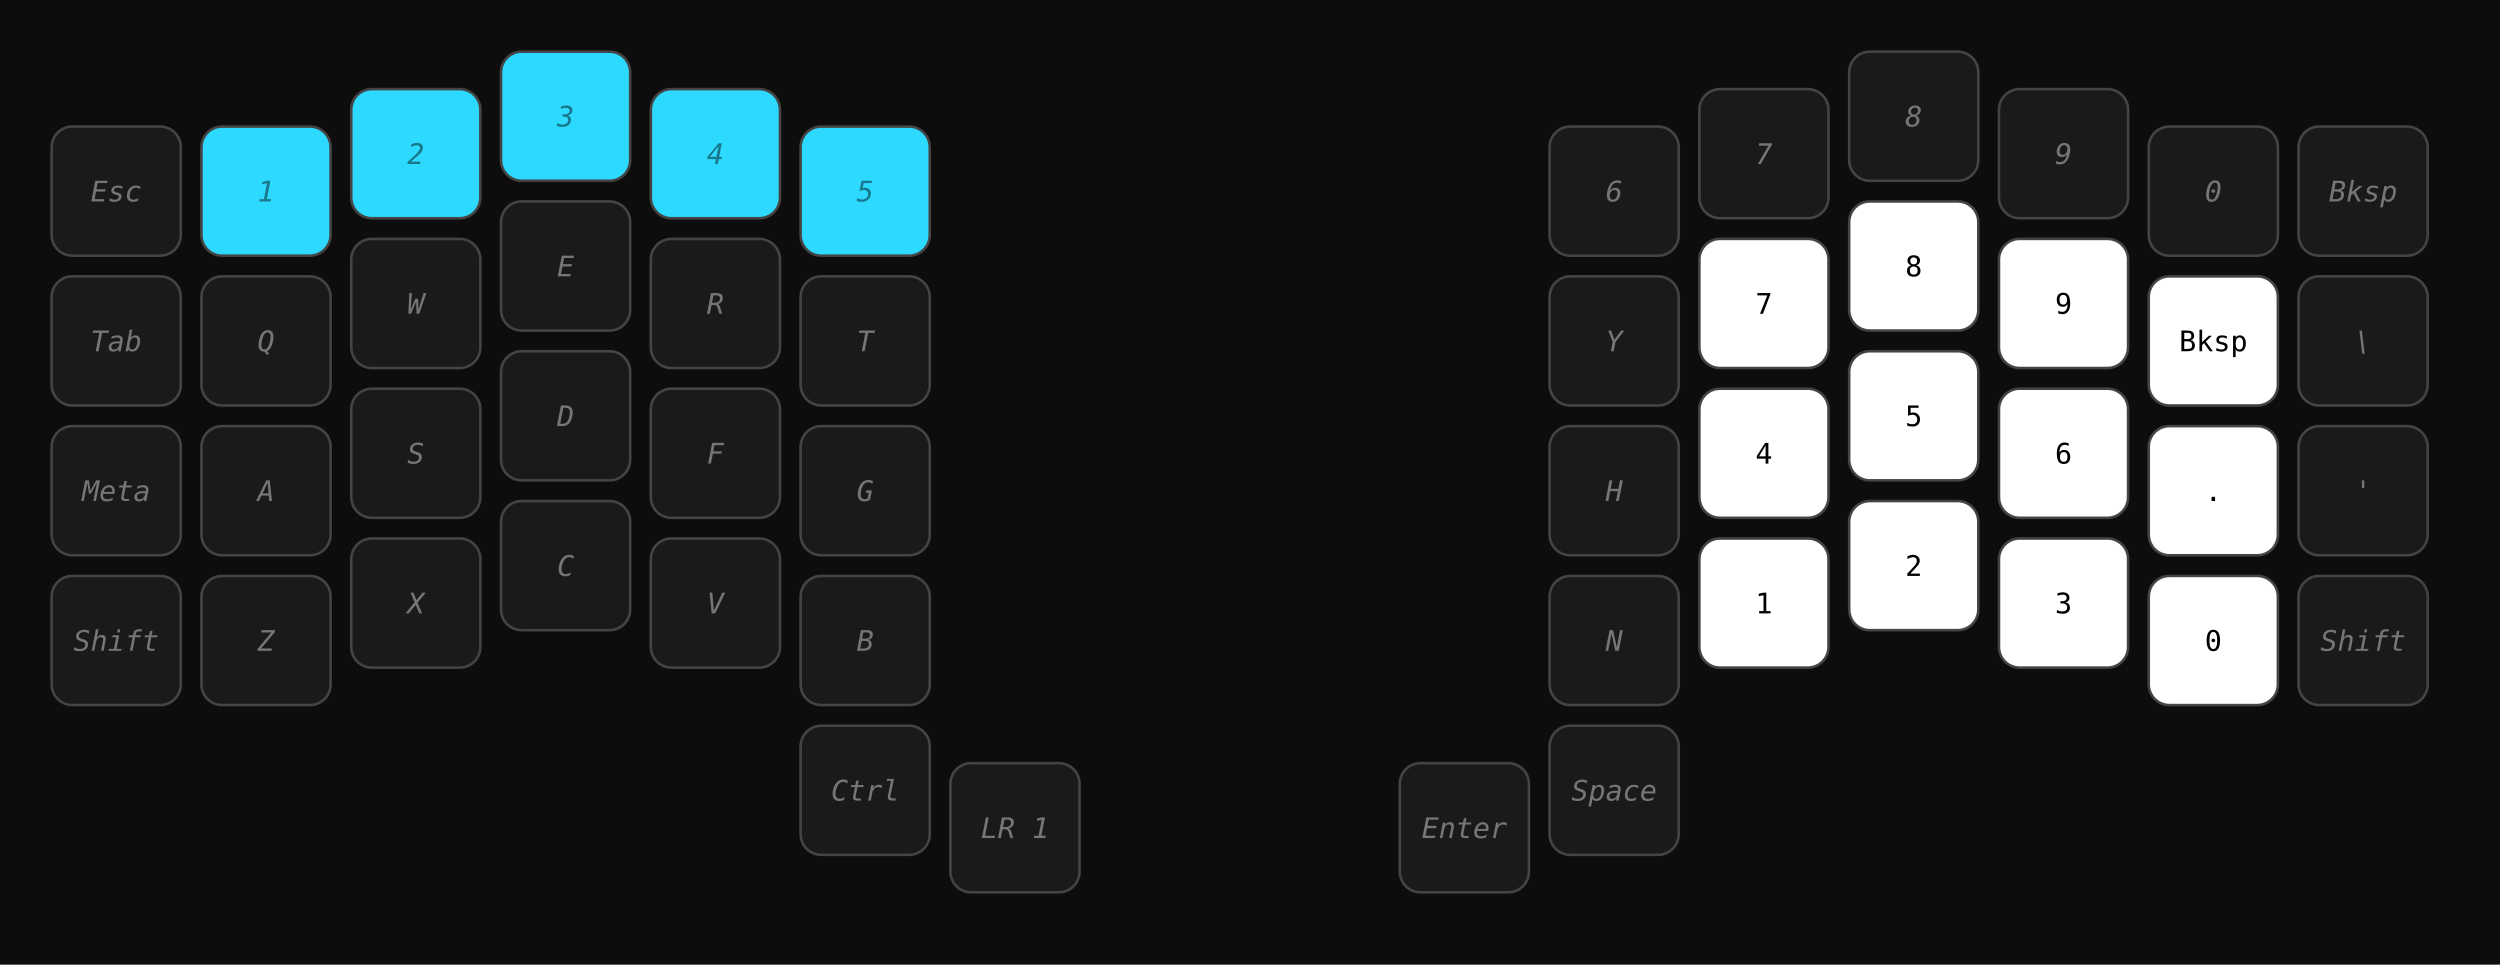
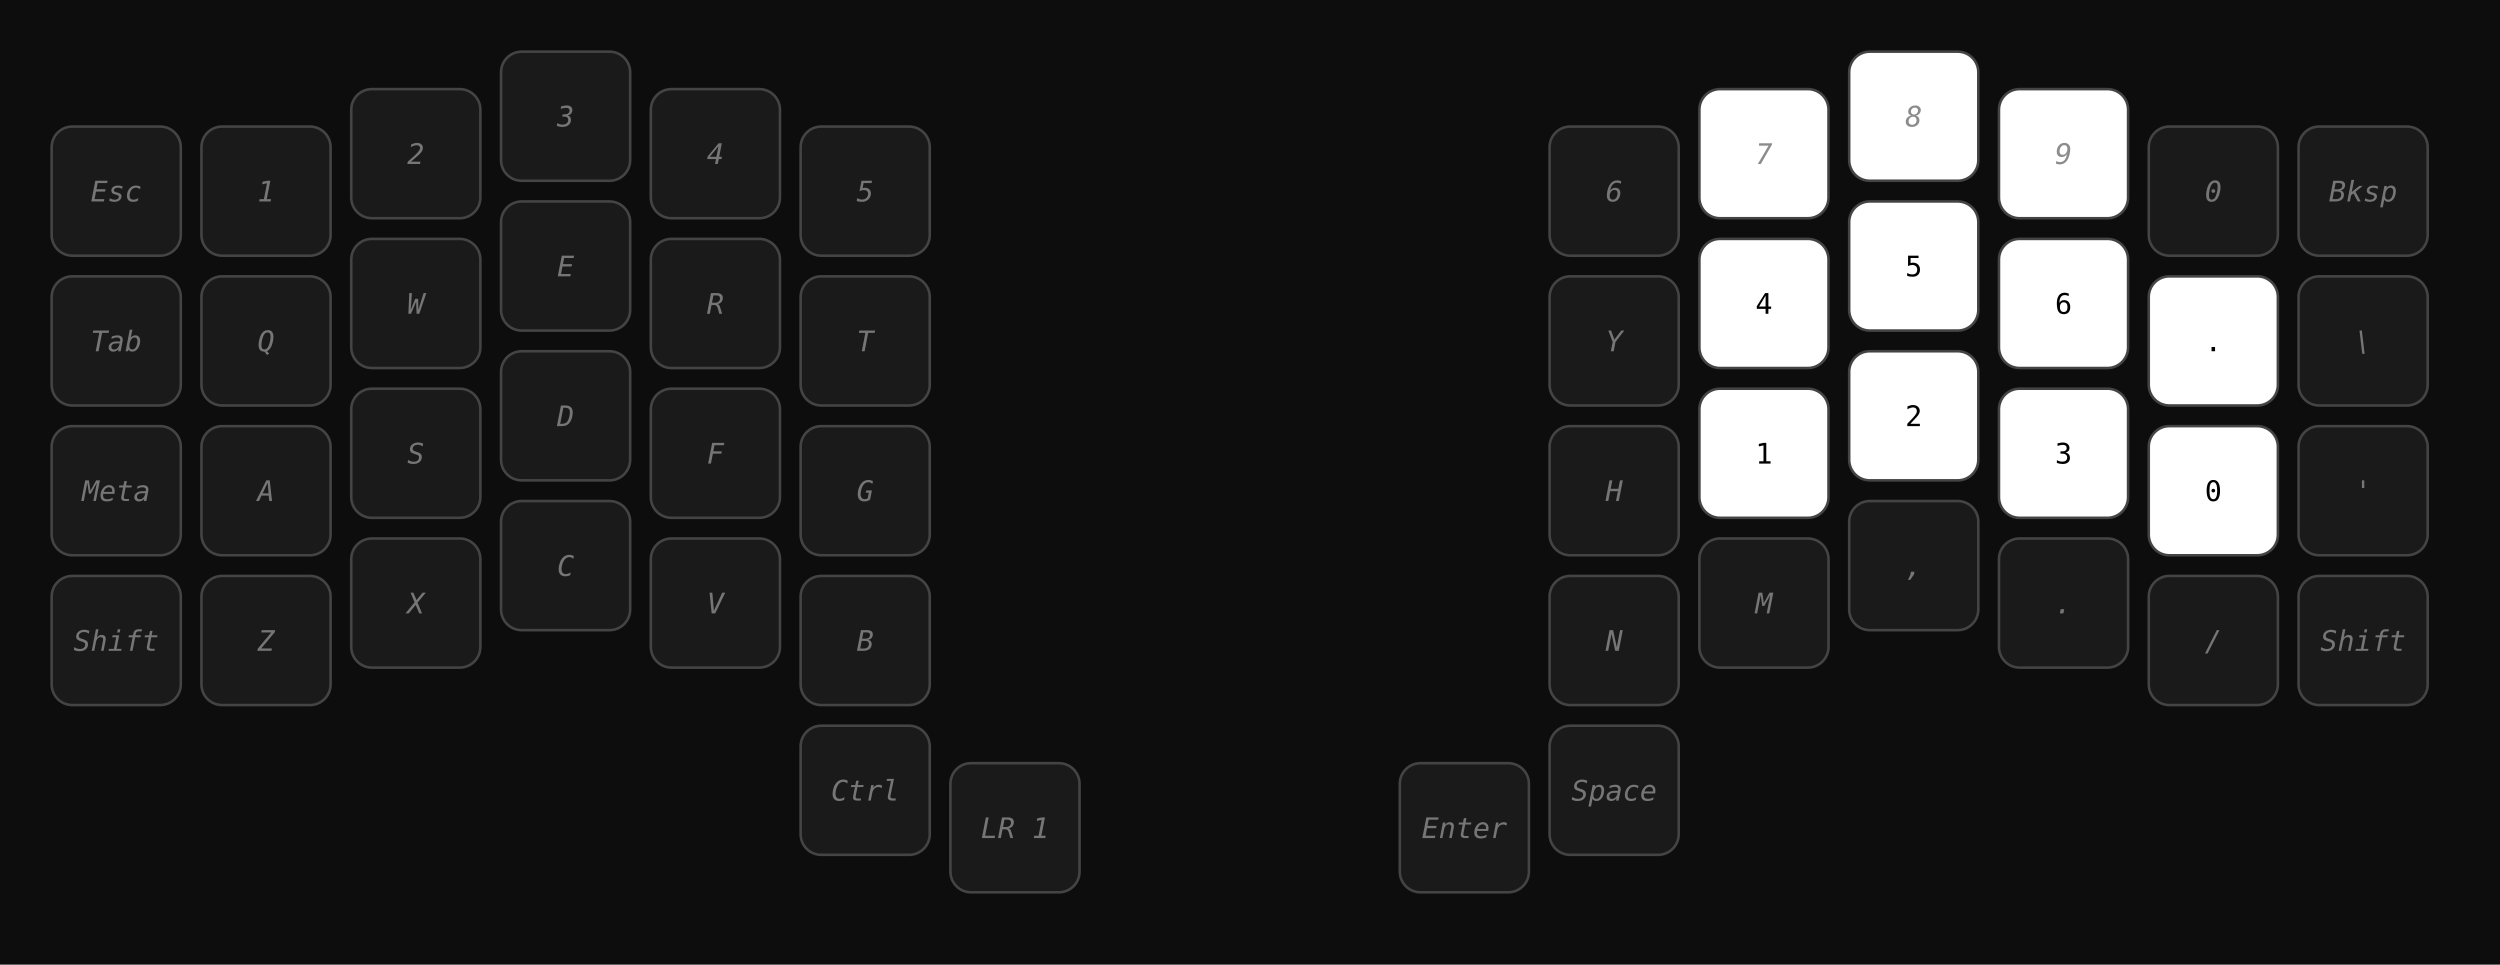
<svg xmlns="http://www.w3.org/2000/svg" width="968" height="373.5" viewBox="0 0 968 373.5" font-family="monospace">
  <rect width="100%" height="100%" fill="#0d0d0d" />
  <rect x="20" y="49.0" width="50" height="50" rx="8" fill="#1a1a1a" stroke="#444" stroke-width="1" />
  <text x="45.0" y="78.0" text-anchor="middle" font-size="11" fill="#e8e8e8" fill-opacity="0.45" font-style="italic">Esc</text>
-   <rect x="78" y="49.0" width="50" height="50" rx="8" fill="#2dd9ff" stroke="#444" stroke-width="1" />
-   <text x="103.0" y="78.0" text-anchor="middle" font-size="11" fill="#000000" fill-opacity="0.45" font-style="italic">1</text>
-   <rect x="136" y="34.5" width="50" height="50" rx="8" fill="#2dd9ff" stroke="#444" stroke-width="1" />
-   <text x="161.0" y="63.5" text-anchor="middle" font-size="11" fill="#000000" fill-opacity="0.45" font-style="italic">2</text>
-   <rect x="194" y="20" width="50" height="50" rx="8" fill="#2dd9ff" stroke="#444" stroke-width="1" />
-   <text x="219.0" y="49.0" text-anchor="middle" font-size="11" fill="#000000" fill-opacity="0.45" font-style="italic">3</text>
-   <rect x="252" y="34.5" width="50" height="50" rx="8" fill="#2dd9ff" stroke="#444" stroke-width="1" />
-   <text x="277.0" y="63.5" text-anchor="middle" font-size="11" fill="#000000" fill-opacity="0.45" font-style="italic">4</text>
-   <rect x="310" y="49.0" width="50" height="50" rx="8" fill="#2dd9ff" stroke="#444" stroke-width="1" />
-   <text x="335.0" y="78.0" text-anchor="middle" font-size="11" fill="#000000" fill-opacity="0.45" font-style="italic">5</text>
+   <rect x="78" y="49.0" width="50" height="50" rx="8" fill="#1a1a1a" stroke="#444" stroke-width="1" />
+   <text x="103.0" y="78.0" text-anchor="middle" font-size="11" fill="#e8e8e8" fill-opacity="0.45" font-style="italic">1</text>
+   <rect x="136" y="34.5" width="50" height="50" rx="8" fill="#1a1a1a" stroke="#444" stroke-width="1" />
+   <text x="161.0" y="63.5" text-anchor="middle" font-size="11" fill="#e8e8e8" fill-opacity="0.45" font-style="italic">2</text>
+   <rect x="194" y="20" width="50" height="50" rx="8" fill="#1a1a1a" stroke="#444" stroke-width="1" />
+   <text x="219.0" y="49.0" text-anchor="middle" font-size="11" fill="#e8e8e8" fill-opacity="0.45" font-style="italic">3</text>
+   <rect x="252" y="34.5" width="50" height="50" rx="8" fill="#1a1a1a" stroke="#444" stroke-width="1" />
+   <text x="277.0" y="63.5" text-anchor="middle" font-size="11" fill="#e8e8e8" fill-opacity="0.45" font-style="italic">4</text>
+   <rect x="310" y="49.0" width="50" height="50" rx="8" fill="#1a1a1a" stroke="#444" stroke-width="1" />
+   <text x="335.0" y="78.0" text-anchor="middle" font-size="11" fill="#e8e8e8" fill-opacity="0.45" font-style="italic">5</text>
  <rect x="600" y="49.0" width="50" height="50" rx="8" fill="#1a1a1a" stroke="#444" stroke-width="1" />
  <text x="625.0" y="78.0" text-anchor="middle" font-size="11" fill="#e8e8e8" fill-opacity="0.45" font-style="italic">6</text>
-   <rect x="658" y="34.5" width="50" height="50" rx="8" fill="#1a1a1a" stroke="#444" stroke-width="1" />
-   <text x="683.0" y="63.5" text-anchor="middle" font-size="11" fill="#e8e8e8" fill-opacity="0.45" font-style="italic">7</text>
-   <rect x="716" y="20" width="50" height="50" rx="8" fill="#1a1a1a" stroke="#444" stroke-width="1" />
-   <text x="741.0" y="49.0" text-anchor="middle" font-size="11" fill="#e8e8e8" fill-opacity="0.45" font-style="italic">8</text>
-   <rect x="774" y="34.5" width="50" height="50" rx="8" fill="#1a1a1a" stroke="#444" stroke-width="1" />
-   <text x="799.0" y="63.5" text-anchor="middle" font-size="11" fill="#e8e8e8" fill-opacity="0.45" font-style="italic">9</text>
+   <rect x="658" y="34.5" width="50" height="50" rx="8" fill="#ffffff" stroke="#444" stroke-width="1" />
+   <text x="683.0" y="63.5" text-anchor="middle" font-size="11" fill="#000000" fill-opacity="0.45" font-style="italic">7</text>
+   <rect x="716" y="20" width="50" height="50" rx="8" fill="#ffffff" stroke="#444" stroke-width="1" />
+   <text x="741.0" y="49.0" text-anchor="middle" font-size="11" fill="#000000" fill-opacity="0.45" font-style="italic">8</text>
+   <rect x="774" y="34.5" width="50" height="50" rx="8" fill="#ffffff" stroke="#444" stroke-width="1" />
+   <text x="799.0" y="63.5" text-anchor="middle" font-size="11" fill="#000000" fill-opacity="0.45" font-style="italic">9</text>
  <rect x="832" y="49.0" width="50" height="50" rx="8" fill="#1a1a1a" stroke="#444" stroke-width="1" />
  <text x="857.0" y="78.0" text-anchor="middle" font-size="11" fill="#e8e8e8" fill-opacity="0.45" font-style="italic">0</text>
  <rect x="890" y="49.0" width="50" height="50" rx="8" fill="#1a1a1a" stroke="#444" stroke-width="1" />
  <text x="915.0" y="78.0" text-anchor="middle" font-size="11" fill="#e8e8e8" fill-opacity="0.45" font-style="italic">Bksp</text>
  <rect x="20" y="107.0" width="50" height="50" rx="8" fill="#1a1a1a" stroke="#444" stroke-width="1" />
  <text x="45.0" y="136.0" text-anchor="middle" font-size="11" fill="#e8e8e8" fill-opacity="0.45" font-style="italic">Tab</text>
  <rect x="78" y="107.0" width="50" height="50" rx="8" fill="#1a1a1a" stroke="#444" stroke-width="1" />
  <text x="103.0" y="136.0" text-anchor="middle" font-size="11" fill="#e8e8e8" fill-opacity="0.45" font-style="italic">Q</text>
  <rect x="136" y="92.5" width="50" height="50" rx="8" fill="#1a1a1a" stroke="#444" stroke-width="1" />
  <text x="161.0" y="121.5" text-anchor="middle" font-size="11" fill="#e8e8e8" fill-opacity="0.45" font-style="italic">W</text>
  <rect x="194" y="78" width="50" height="50" rx="8" fill="#1a1a1a" stroke="#444" stroke-width="1" />
  <text x="219.0" y="107.0" text-anchor="middle" font-size="11" fill="#e8e8e8" fill-opacity="0.45" font-style="italic">E</text>
  <rect x="252" y="92.5" width="50" height="50" rx="8" fill="#1a1a1a" stroke="#444" stroke-width="1" />
  <text x="277.0" y="121.5" text-anchor="middle" font-size="11" fill="#e8e8e8" fill-opacity="0.45" font-style="italic">R</text>
  <rect x="310" y="107.0" width="50" height="50" rx="8" fill="#1a1a1a" stroke="#444" stroke-width="1" />
  <text x="335.0" y="136.0" text-anchor="middle" font-size="11" fill="#e8e8e8" fill-opacity="0.45" font-style="italic">T</text>
  <rect x="600" y="107.0" width="50" height="50" rx="8" fill="#1a1a1a" stroke="#444" stroke-width="1" />
  <text x="625.0" y="136.0" text-anchor="middle" font-size="11" fill="#e8e8e8" fill-opacity="0.45" font-style="italic">Y</text>
  <rect x="658" y="92.5" width="50" height="50" rx="8" fill="#ffffff" stroke="#444" stroke-width="1" />
-   <text x="683.0" y="121.5" text-anchor="middle" font-size="11" fill="#000000">7</text>
+   <text x="683.0" y="121.5" text-anchor="middle" font-size="11" fill="#000000">4</text>
  <rect x="716" y="78" width="50" height="50" rx="8" fill="#ffffff" stroke="#444" stroke-width="1" />
-   <text x="741.0" y="107.0" text-anchor="middle" font-size="11" fill="#000000">8</text>
+   <text x="741.0" y="107.0" text-anchor="middle" font-size="11" fill="#000000">5</text>
  <rect x="774" y="92.5" width="50" height="50" rx="8" fill="#ffffff" stroke="#444" stroke-width="1" />
-   <text x="799.0" y="121.5" text-anchor="middle" font-size="11" fill="#000000">9</text>
+   <text x="799.0" y="121.5" text-anchor="middle" font-size="11" fill="#000000">6</text>
  <rect x="832" y="107.0" width="50" height="50" rx="8" fill="#ffffff" stroke="#444" stroke-width="1" />
-   <text x="857.0" y="136.0" text-anchor="middle" font-size="11" fill="#000000">Bksp</text>
+   <text x="857.0" y="136.0" text-anchor="middle" font-size="11" fill="#000000">.</text>
  <rect x="890" y="107.0" width="50" height="50" rx="8" fill="#1a1a1a" stroke="#444" stroke-width="1" />
  <text x="915.0" y="136.0" text-anchor="middle" font-size="11" fill="#e8e8e8" fill-opacity="0.45" font-style="italic">\</text>
  <rect x="20" y="165.0" width="50" height="50" rx="8" fill="#1a1a1a" stroke="#444" stroke-width="1" />
  <text x="45.0" y="194.0" text-anchor="middle" font-size="11" fill="#e8e8e8" fill-opacity="0.45" font-style="italic">Meta</text>
  <rect x="78" y="165.0" width="50" height="50" rx="8" fill="#1a1a1a" stroke="#444" stroke-width="1" />
  <text x="103.0" y="194.0" text-anchor="middle" font-size="11" fill="#e8e8e8" fill-opacity="0.45" font-style="italic">A</text>
  <rect x="136" y="150.5" width="50" height="50" rx="8" fill="#1a1a1a" stroke="#444" stroke-width="1" />
  <text x="161.0" y="179.5" text-anchor="middle" font-size="11" fill="#e8e8e8" fill-opacity="0.45" font-style="italic">S</text>
  <rect x="194" y="136" width="50" height="50" rx="8" fill="#1a1a1a" stroke="#444" stroke-width="1" />
  <text x="219.0" y="165.0" text-anchor="middle" font-size="11" fill="#e8e8e8" fill-opacity="0.45" font-style="italic">D</text>
  <rect x="252" y="150.5" width="50" height="50" rx="8" fill="#1a1a1a" stroke="#444" stroke-width="1" />
  <text x="277.0" y="179.5" text-anchor="middle" font-size="11" fill="#e8e8e8" fill-opacity="0.45" font-style="italic">F</text>
  <rect x="310" y="165.0" width="50" height="50" rx="8" fill="#1a1a1a" stroke="#444" stroke-width="1" />
  <text x="335.0" y="194.0" text-anchor="middle" font-size="11" fill="#e8e8e8" fill-opacity="0.45" font-style="italic">G</text>
  <rect x="600" y="165.0" width="50" height="50" rx="8" fill="#1a1a1a" stroke="#444" stroke-width="1" />
  <text x="625.0" y="194.0" text-anchor="middle" font-size="11" fill="#e8e8e8" fill-opacity="0.45" font-style="italic">H</text>
  <rect x="658" y="150.5" width="50" height="50" rx="8" fill="#ffffff" stroke="#444" stroke-width="1" />
-   <text x="683.0" y="179.5" text-anchor="middle" font-size="11" fill="#000000">4</text>
+   <text x="683.0" y="179.5" text-anchor="middle" font-size="11" fill="#000000">1</text>
  <rect x="716" y="136" width="50" height="50" rx="8" fill="#ffffff" stroke="#444" stroke-width="1" />
-   <text x="741.0" y="165.0" text-anchor="middle" font-size="11" fill="#000000">5</text>
+   <text x="741.0" y="165.0" text-anchor="middle" font-size="11" fill="#000000">2</text>
  <rect x="774" y="150.5" width="50" height="50" rx="8" fill="#ffffff" stroke="#444" stroke-width="1" />
-   <text x="799.0" y="179.5" text-anchor="middle" font-size="11" fill="#000000">6</text>
+   <text x="799.0" y="179.5" text-anchor="middle" font-size="11" fill="#000000">3</text>
  <rect x="832" y="165.0" width="50" height="50" rx="8" fill="#ffffff" stroke="#444" stroke-width="1" />
-   <text x="857.0" y="194.0" text-anchor="middle" font-size="11" fill="#000000">.</text>
+   <text x="857.0" y="194.0" text-anchor="middle" font-size="11" fill="#000000">0</text>
  <rect x="890" y="165.0" width="50" height="50" rx="8" fill="#1a1a1a" stroke="#444" stroke-width="1" />
  <text x="915.0" y="194.0" text-anchor="middle" font-size="11" fill="#e8e8e8" fill-opacity="0.45" font-style="italic">'</text>
  <rect x="20" y="223.0" width="50" height="50" rx="8" fill="#1a1a1a" stroke="#444" stroke-width="1" />
  <text x="45.0" y="252.0" text-anchor="middle" font-size="11" fill="#e8e8e8" fill-opacity="0.45" font-style="italic">Shift</text>
  <rect x="78" y="223.0" width="50" height="50" rx="8" fill="#1a1a1a" stroke="#444" stroke-width="1" />
  <text x="103.0" y="252.0" text-anchor="middle" font-size="11" fill="#e8e8e8" fill-opacity="0.45" font-style="italic">Z</text>
  <rect x="136" y="208.5" width="50" height="50" rx="8" fill="#1a1a1a" stroke="#444" stroke-width="1" />
  <text x="161.0" y="237.5" text-anchor="middle" font-size="11" fill="#e8e8e8" fill-opacity="0.45" font-style="italic">X</text>
  <rect x="194" y="194" width="50" height="50" rx="8" fill="#1a1a1a" stroke="#444" stroke-width="1" />
  <text x="219.0" y="223.0" text-anchor="middle" font-size="11" fill="#e8e8e8" fill-opacity="0.45" font-style="italic">C</text>
  <rect x="252" y="208.5" width="50" height="50" rx="8" fill="#1a1a1a" stroke="#444" stroke-width="1" />
  <text x="277.0" y="237.5" text-anchor="middle" font-size="11" fill="#e8e8e8" fill-opacity="0.45" font-style="italic">V</text>
  <rect x="310" y="223.0" width="50" height="50" rx="8" fill="#1a1a1a" stroke="#444" stroke-width="1" />
  <text x="335.0" y="252.0" text-anchor="middle" font-size="11" fill="#e8e8e8" fill-opacity="0.45" font-style="italic">B</text>
  <rect x="600" y="223.0" width="50" height="50" rx="8" fill="#1a1a1a" stroke="#444" stroke-width="1" />
  <text x="625.0" y="252.0" text-anchor="middle" font-size="11" fill="#e8e8e8" fill-opacity="0.45" font-style="italic">N</text>
-   <rect x="658" y="208.5" width="50" height="50" rx="8" fill="#ffffff" stroke="#444" stroke-width="1" />
-   <text x="683.0" y="237.5" text-anchor="middle" font-size="11" fill="#000000">1</text>
-   <rect x="716" y="194" width="50" height="50" rx="8" fill="#ffffff" stroke="#444" stroke-width="1" />
-   <text x="741.0" y="223.0" text-anchor="middle" font-size="11" fill="#000000">2</text>
-   <rect x="774" y="208.5" width="50" height="50" rx="8" fill="#ffffff" stroke="#444" stroke-width="1" />
-   <text x="799.0" y="237.5" text-anchor="middle" font-size="11" fill="#000000">3</text>
-   <rect x="832" y="223.0" width="50" height="50" rx="8" fill="#ffffff" stroke="#444" stroke-width="1" />
-   <text x="857.0" y="252.0" text-anchor="middle" font-size="11" fill="#000000">0</text>
+   <rect x="658" y="208.5" width="50" height="50" rx="8" fill="#1a1a1a" stroke="#444" stroke-width="1" />
+   <text x="683.0" y="237.5" text-anchor="middle" font-size="11" fill="#e8e8e8" fill-opacity="0.45" font-style="italic">M</text>
+   <rect x="716" y="194" width="50" height="50" rx="8" fill="#1a1a1a" stroke="#444" stroke-width="1" />
+   <text x="741.0" y="223.0" text-anchor="middle" font-size="11" fill="#e8e8e8" fill-opacity="0.45" font-style="italic">,</text>
+   <rect x="774" y="208.5" width="50" height="50" rx="8" fill="#1a1a1a" stroke="#444" stroke-width="1" />
+   <text x="799.0" y="237.5" text-anchor="middle" font-size="11" fill="#e8e8e8" fill-opacity="0.45" font-style="italic">.</text>
+   <rect x="832" y="223.0" width="50" height="50" rx="8" fill="#1a1a1a" stroke="#444" stroke-width="1" />
+   <text x="857.0" y="252.0" text-anchor="middle" font-size="11" fill="#e8e8e8" fill-opacity="0.45" font-style="italic">/</text>
  <rect x="890" y="223.0" width="50" height="50" rx="8" fill="#1a1a1a" stroke="#444" stroke-width="1" />
  <text x="915.0" y="252.0" text-anchor="middle" font-size="11" fill="#e8e8e8" fill-opacity="0.45" font-style="italic">Shift</text>
  <rect x="310" y="281.0" width="50" height="50" rx="8" fill="#1a1a1a" stroke="#444" stroke-width="1" />
  <text x="335.0" y="310.0" text-anchor="middle" font-size="11" fill="#e8e8e8" fill-opacity="0.45" font-style="italic">Ctrl</text>
  <rect x="368" y="295.5" width="50" height="50" rx="8" fill="#1a1a1a" stroke="#444" stroke-width="1" />
  <text x="393.0" y="324.5" text-anchor="middle" font-size="11" fill="#e8e8e8" fill-opacity="0.45" font-style="italic">LR 1</text>
  <rect x="542" y="295.5" width="50" height="50" rx="8" fill="#1a1a1a" stroke="#444" stroke-width="1" />
  <text x="567.0" y="324.5" text-anchor="middle" font-size="11" fill="#e8e8e8" fill-opacity="0.45" font-style="italic">Enter</text>
  <rect x="600" y="281.0" width="50" height="50" rx="8" fill="#1a1a1a" stroke="#444" stroke-width="1" />
  <text x="625.0" y="310.0" text-anchor="middle" font-size="11" fill="#e8e8e8" fill-opacity="0.45" font-style="italic">Space</text>
</svg>
